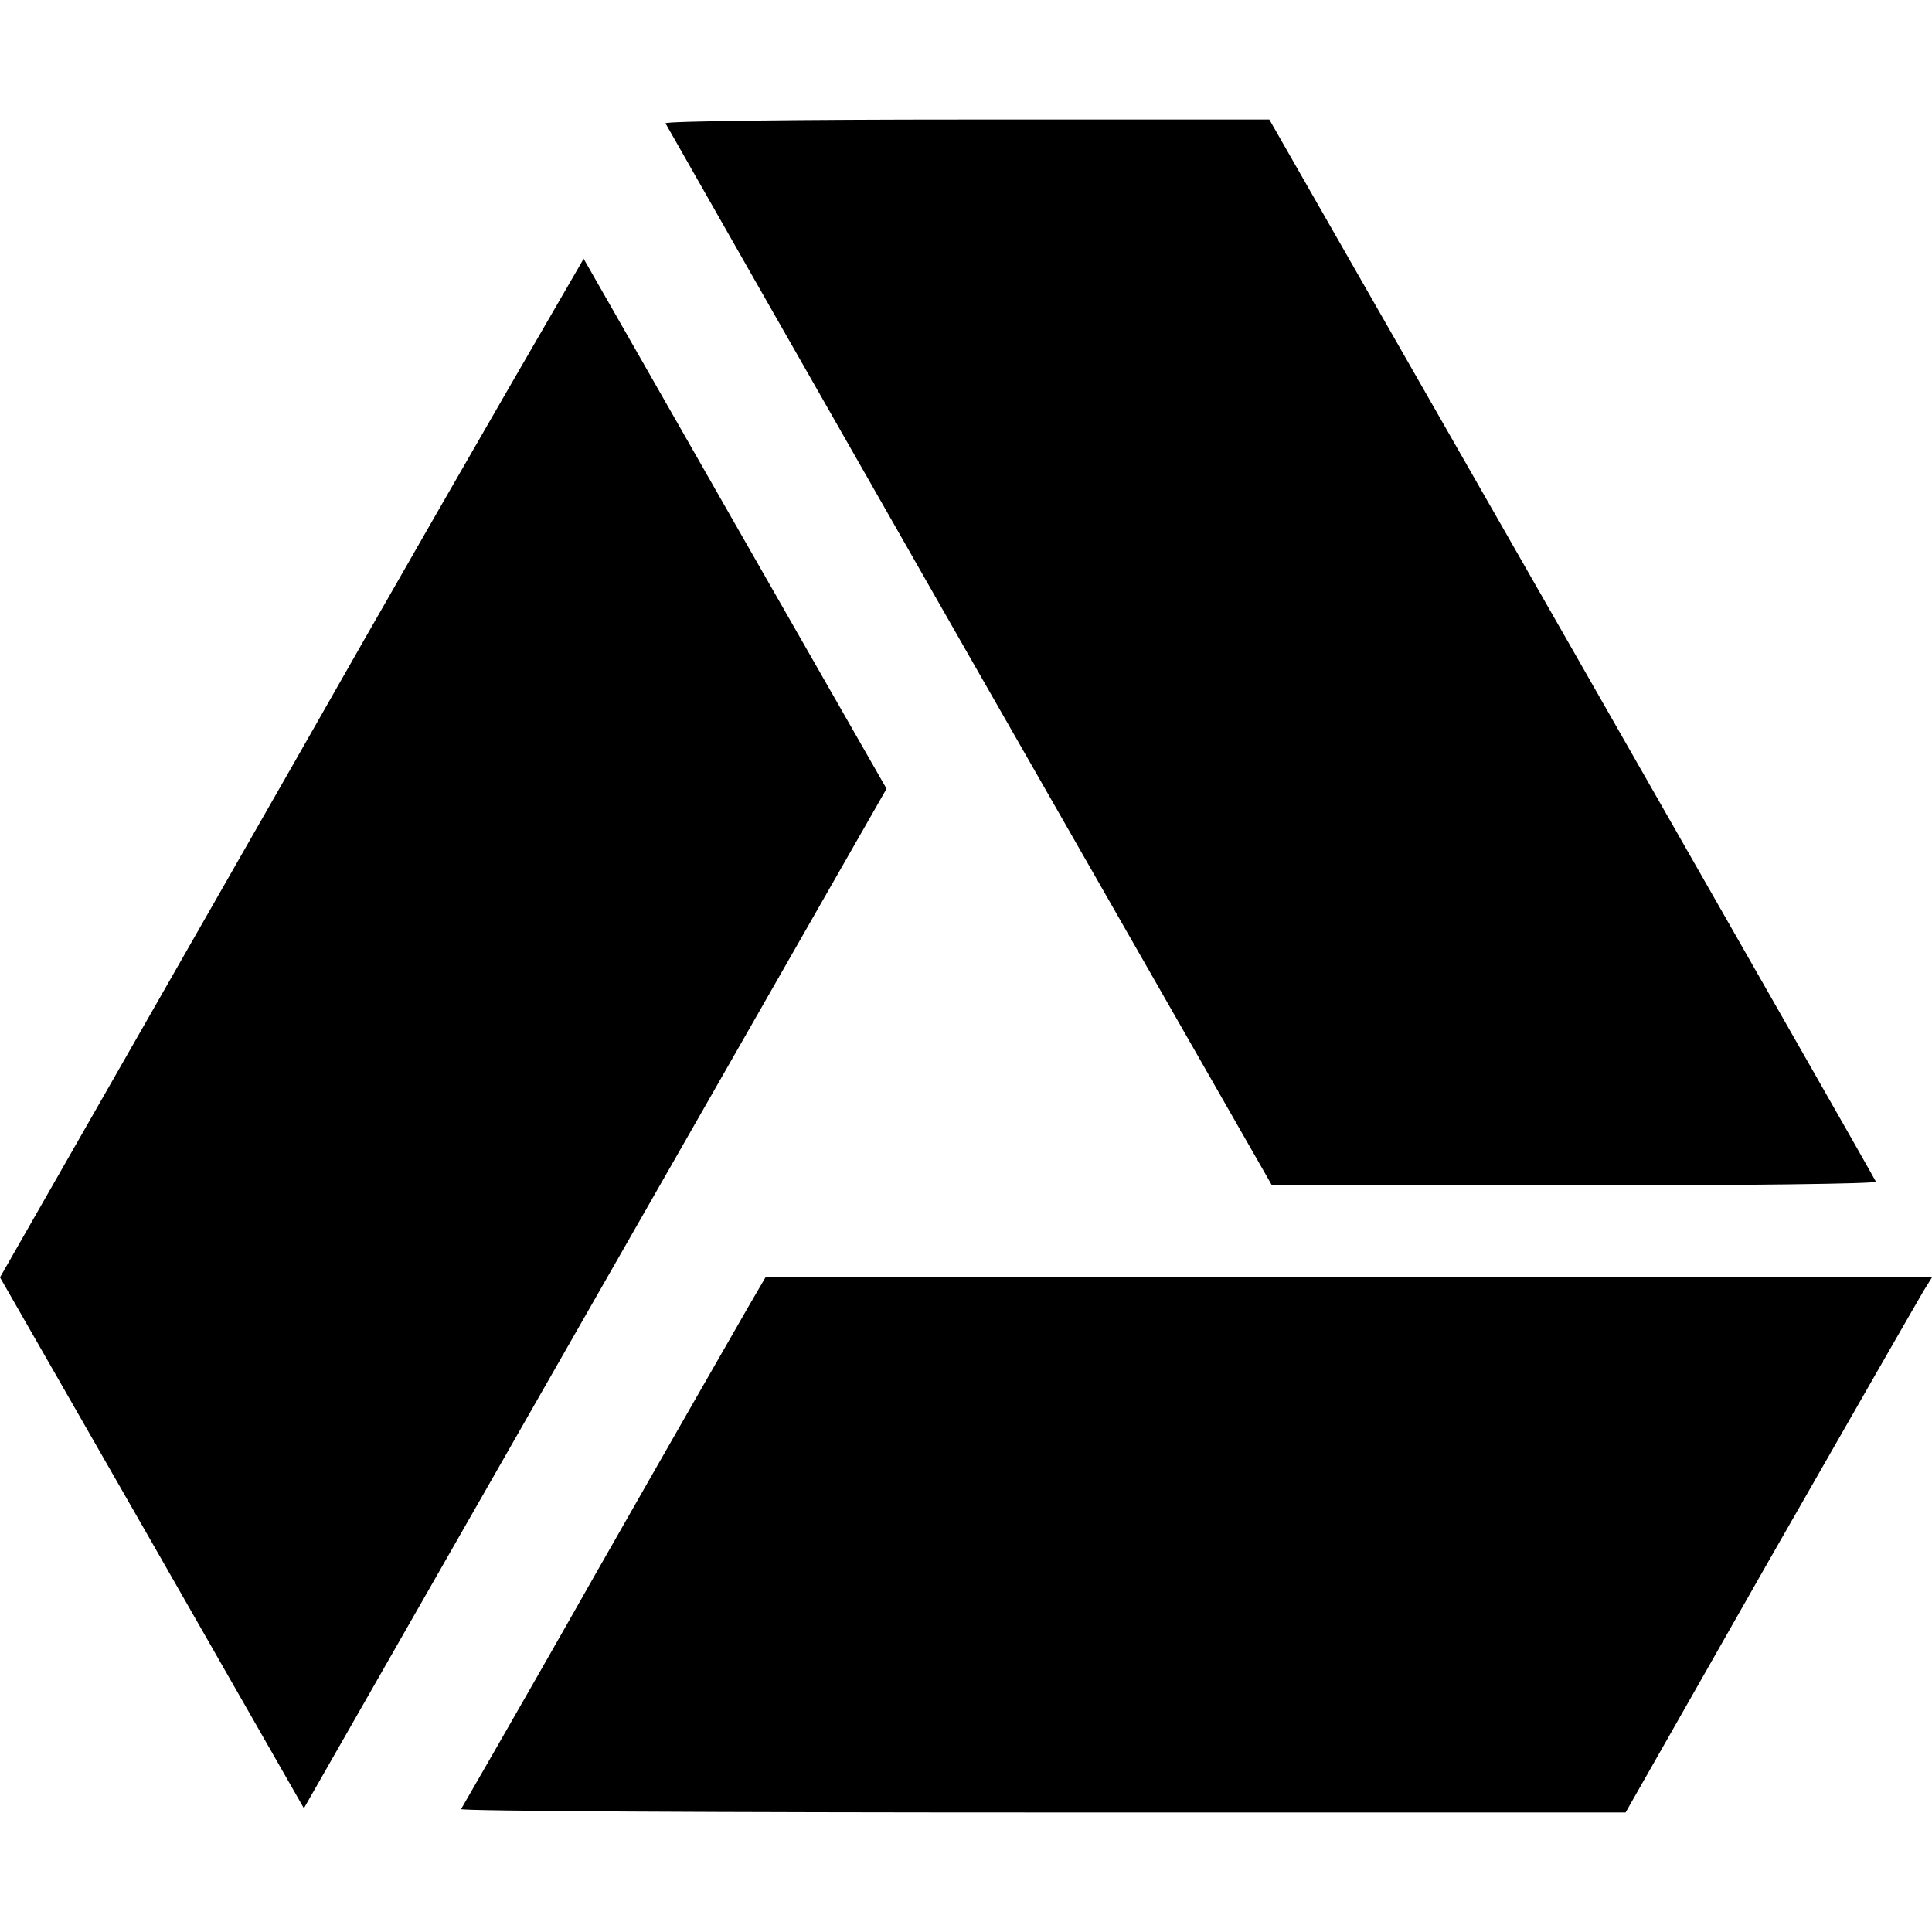
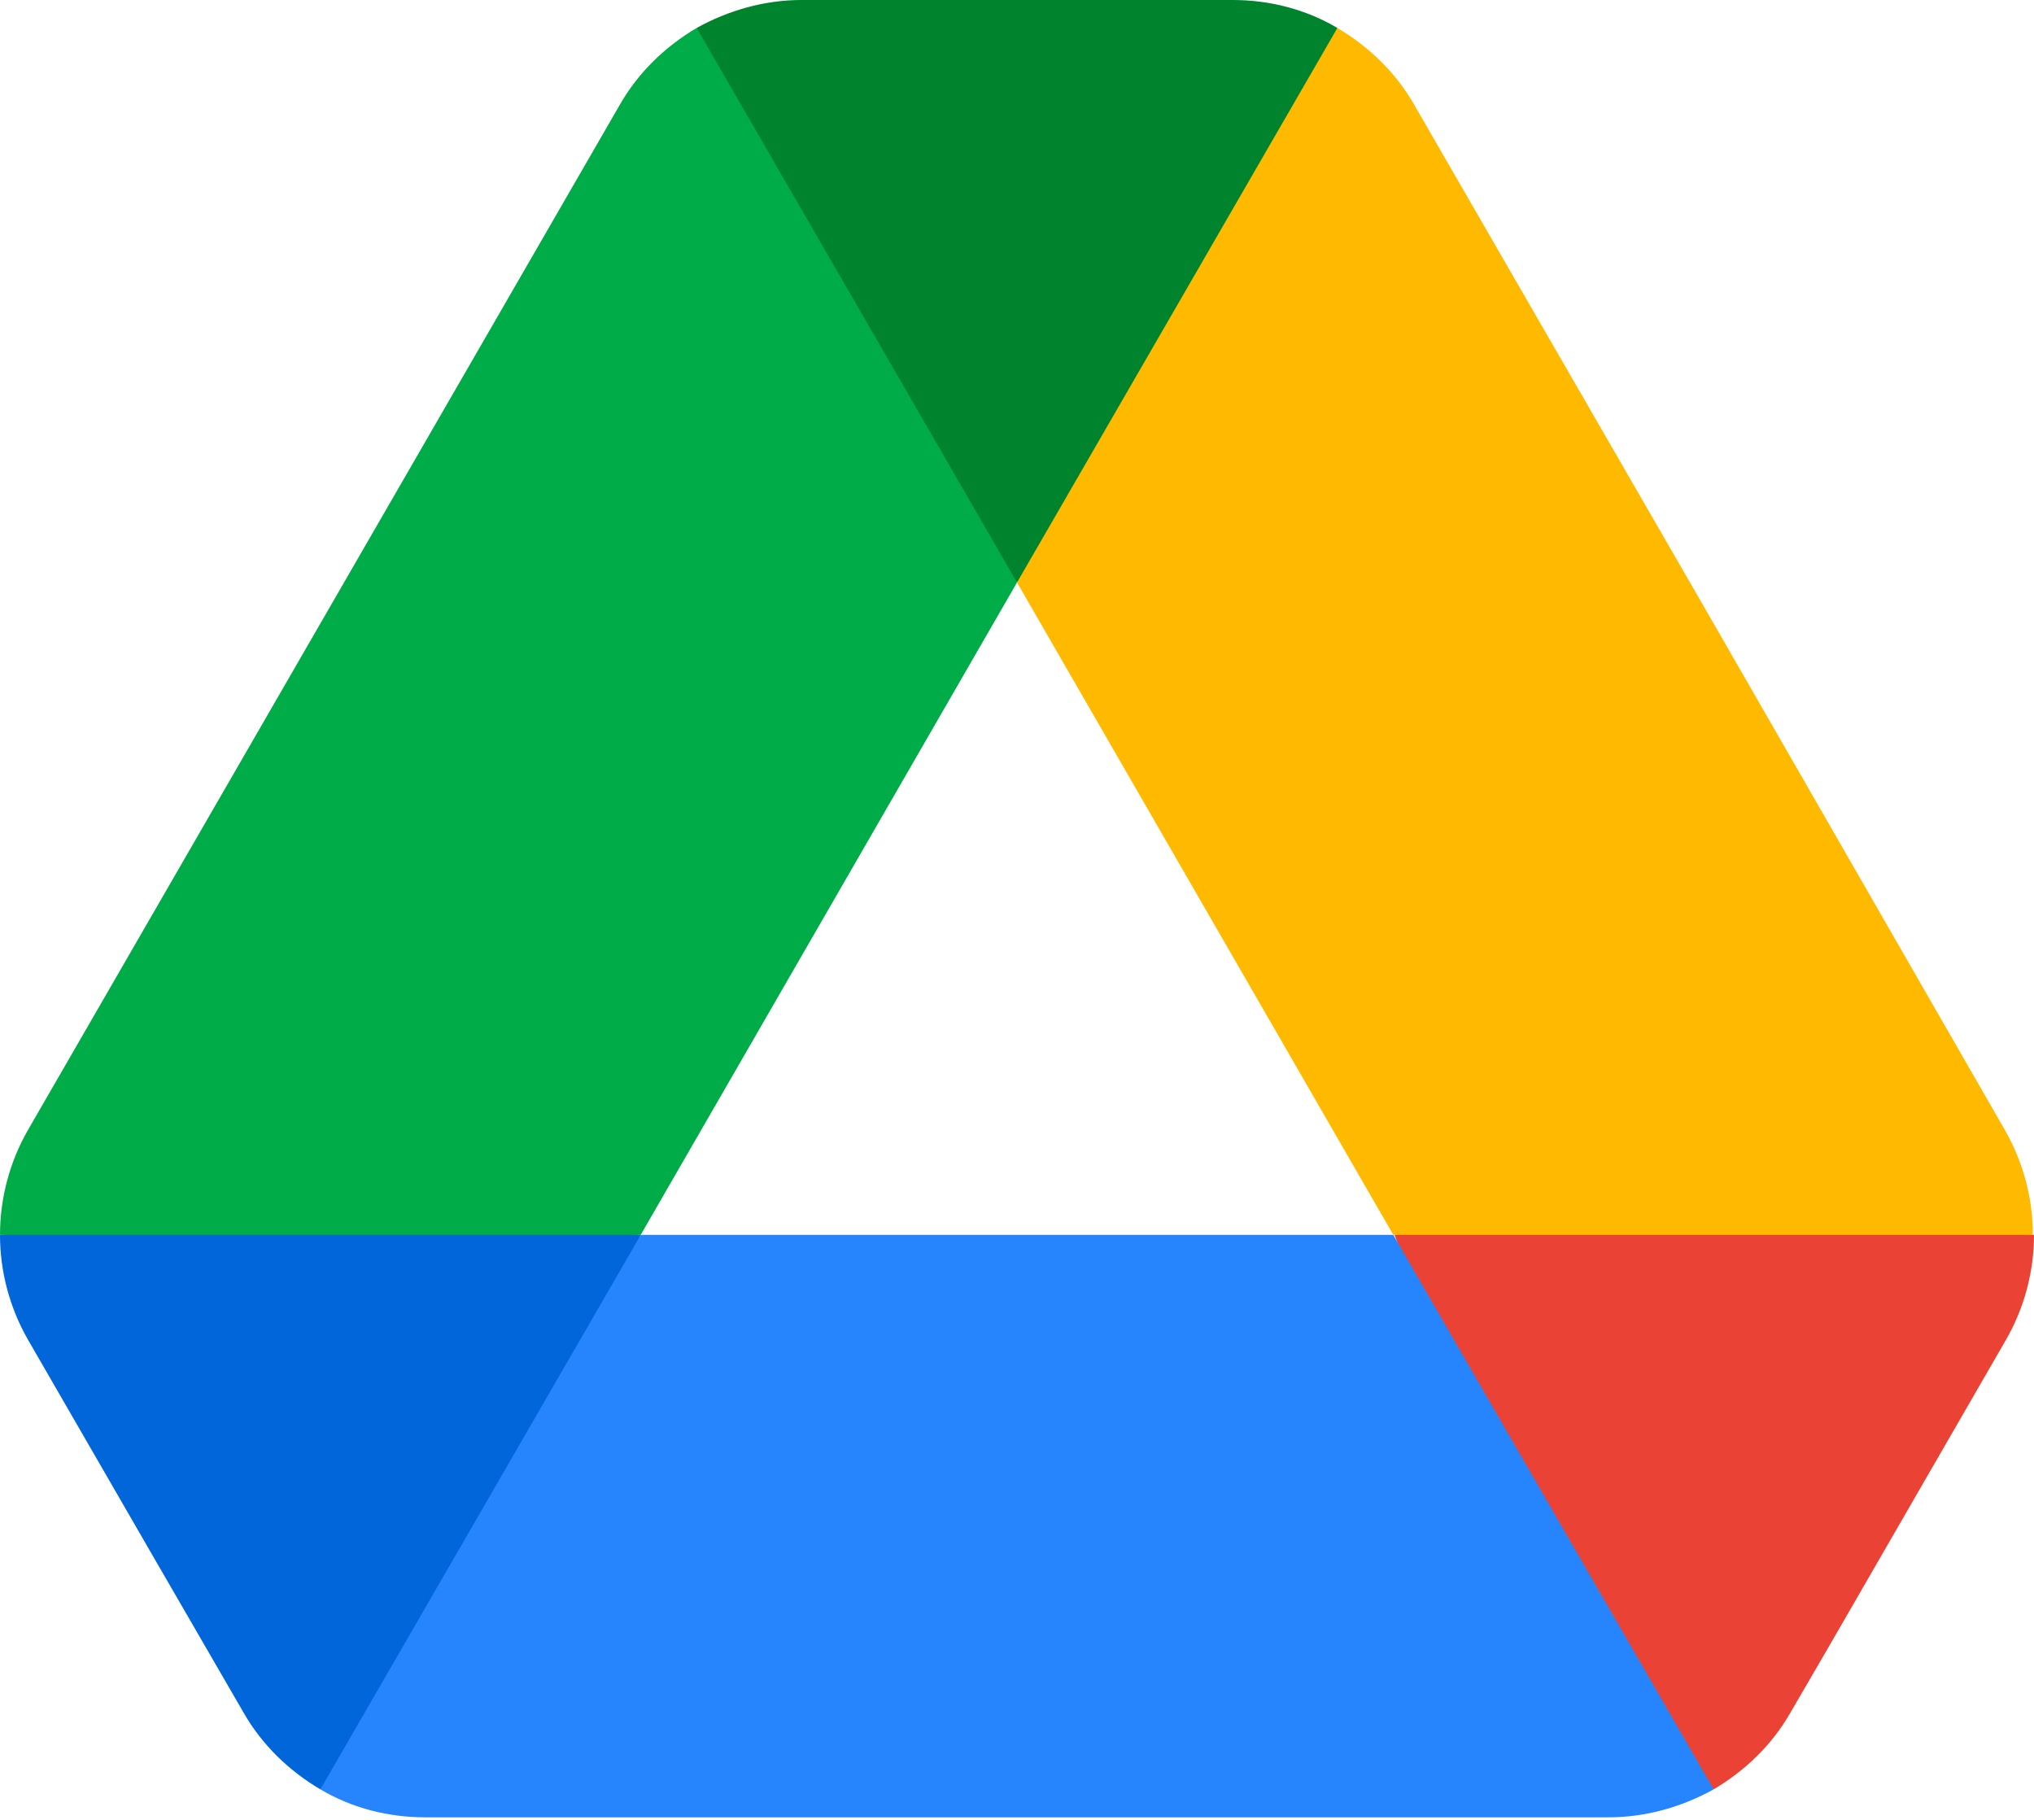
- <svg xmlns="http://www.w3.org/2000/svg" role="img" viewBox="0 0 24 24">
-   <path d="M12.01 1.485c-2.082 0-3.754.02-3.743.047.01.02 1.708 3.001 3.774 6.62l3.76 6.574h3.76c2.081 0 3.753-.02 3.742-.047-.005-.02-1.708-3.001-3.775-6.62l-3.76-6.574zm-4.76 1.73a789.828 789.861 0 0 0-3.63 6.319L0 15.868l1.89 3.298 1.885 3.297 3.62-6.335 3.618-6.33-1.88-3.287C8.1 4.704 7.255 3.22 7.25 3.214zm2.259 12.653-.203.348c-.114.198-.96 1.672-1.88 3.287a423.93 423.948 0 0 1-1.698 2.97c-.01.026 3.24.042 7.222.042h7.244l1.796-3.157c.992-1.734 1.85-3.23 1.906-3.323l.104-.167h-7.249z" />
+ <svg xmlns="http://www.w3.org/2000/svg" viewBox="0 0 256 229">
+   <path fill="#0066da" d="m19.354 196.034l11.29 19.5c2.346 4.106 5.718 7.332 9.677 9.678q17.009-21.591 23.68-33.137q6.77-11.717 16.641-36.655q-26.604-3.502-40.32-3.502q-13.165 0-40.322 3.502c0 4.545 1.173 9.09 3.519 13.196z" />
+   <path fill="#ea4335" d="M215.681 225.212c3.96-2.346 7.332-5.572 9.677-9.677l4.692-8.064l22.434-38.855a26.57 26.57 0 0 0 3.518-13.196q-27.315-3.502-40.247-3.502q-13.899 0-40.248 3.502q9.754 25.075 16.422 36.655q6.724 11.683 23.752 33.137" />
+   <path fill="#00832d" d="M128.001 73.311q19.68-23.768 27.125-36.655q5.996-10.377 13.196-33.137C164.363 1.173 159.818 0 155.126 0h-54.25C96.184 0 91.64 1.32 87.68 3.519q9.16 26.103 15.544 37.154q7.056 12.213 24.777 32.638" />
+   <path fill="#2684fc" d="M175.36 155.42H80.642l-40.32 69.792c3.958 2.346 8.503 3.519 13.195 3.519h148.968c4.692 0 9.238-1.32 13.196-3.52z" />
+   <path fill="#00ac47" d="M128.001 73.311L87.681 3.52c-3.96 2.346-7.332 5.571-9.678 9.677L3.519 142.224A26.57 26.57 0 0 0 0 155.42h80.642z" />
+   <path fill="#ffba00" d="m215.242 77.71l-37.243-64.514c-2.345-4.106-5.718-7.331-9.677-9.677l-40.32 69.792l47.358 82.109h80.496c0-4.546-1.173-9.09-3.519-13.196z" />
</svg>
